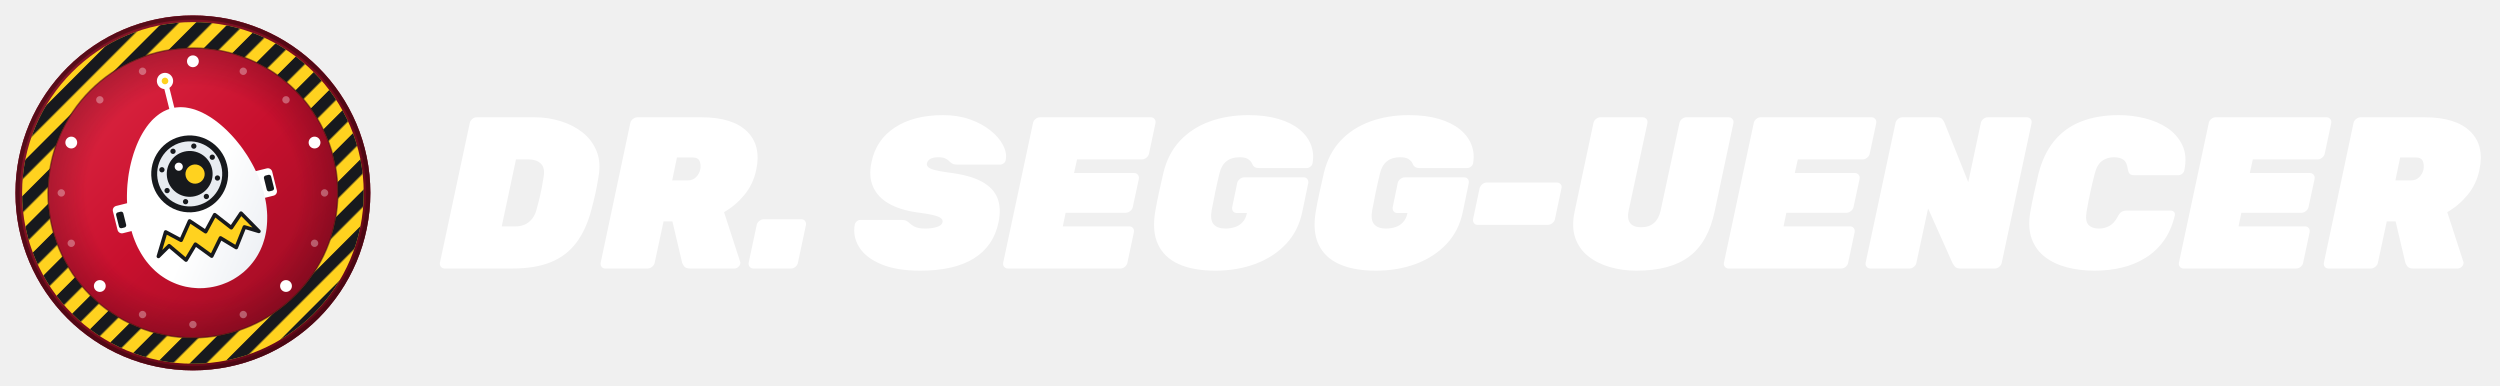
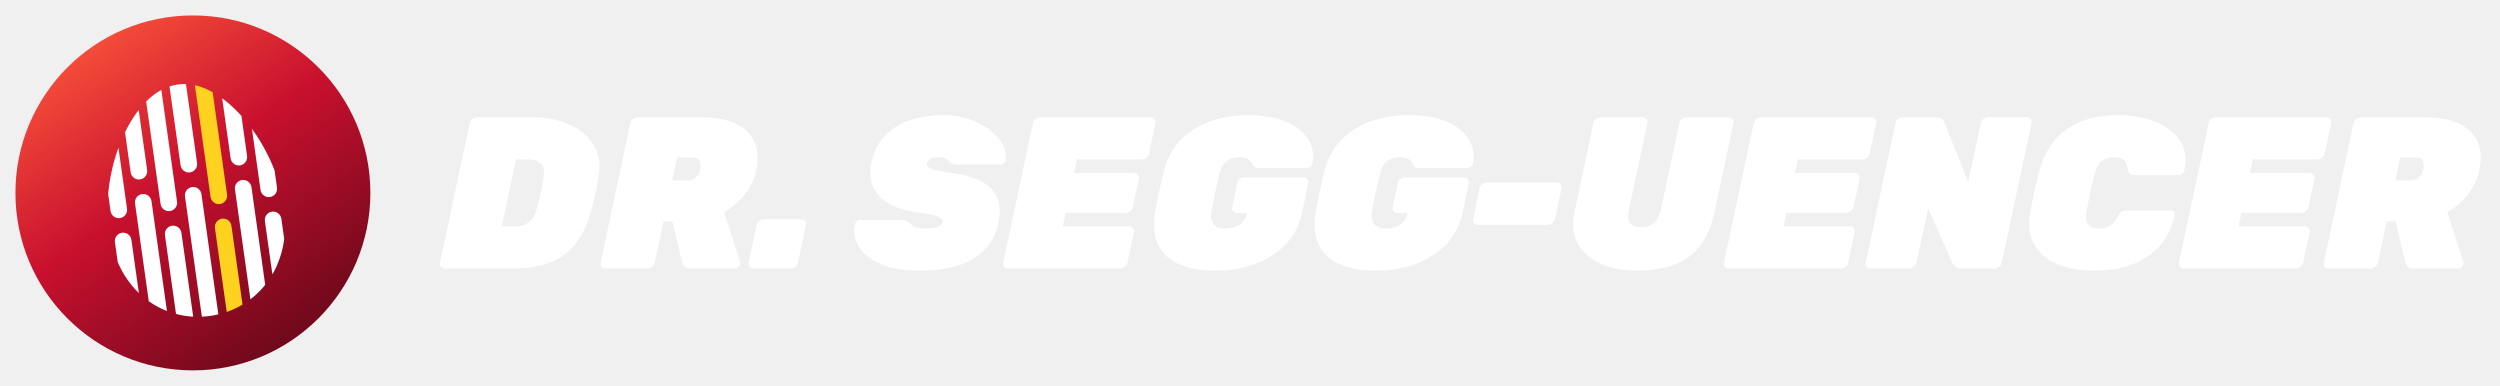
<svg xmlns="http://www.w3.org/2000/svg" viewBox="0 0 1296 200" width="1296" height="200">
-   <defs>
-     <linearGradient id="gldark" x1="0" y1="0" x2="1" y2="1">
-       <stop offset="0" stop-color="#e8344d" />
-       <stop offset="0.5" stop-color="#c8102e" />
-       <stop offset="1" stop-color="#860a1e" />
-     </linearGradient>
-     <radialGradient id="vldark" cx="0.5" cy="0.5" r="0.5">
-       <stop offset="0.6" stop-color="#3a0610" stop-opacity="0" />
-       <stop offset="0.86" stop-color="#3a0610" stop-opacity="0.32" />
-       <stop offset="1" stop-color="#3a0610" stop-opacity="0.62" />
-     </radialGradient>
-   </defs>
-   <circle cx="100" cy="100.0" r="92" fill="url(#gldark)" />
-   <circle cx="100" cy="100.0" r="92" fill="url(#vldark)" />
-   <circle cx="100" cy="100.0" r="90.9" fill="none" stroke="#3a0610" stroke-opacity="0.55" stroke-width="2.2" />
-   <clipPath id="cildark">
-     <circle cx="256.0" cy="256.0" r="196.0" />
-   </clipPath>
  <g transform="translate(1.87 1.87) scale(0.38333)">
-     <clipPath id="crldark">
-       <path d="M25.0,256.0 a231.0,231.0 0 1 0 462.0,0 a231.0,231.0 0 1 0 -462.0,0Z M60.0,256.0 a196.0,196.0 0 1 0 392.0,0 a196.0,196.0 0 1 0 -392.0,0Z" clip-rule="evenodd" />
+     <defs>
+       <linearGradient id="gldark" x1="0.15" y1="0" x2="0.85" y2="1">
+         <stop offset="0" stop-color="#ff5a3c" />
+         <stop offset="0.45" stop-color="#c8102e" />
+         <stop offset="1" stop-color="#5e0718" />
+       </linearGradient>
+     </defs>
+     <circle cx="256.0" cy="256.0" r="240" fill="url(#gldark)" />
+     <clipPath id="celdark">
+       <path d="M256.0,108.0 L256.9,108.0 L257.7,108.0 L258.6,108.1 L259.5,108.1 L260.3,108.2 L261.2,108.2 L262.1,108.3 L262.9,108.4 L263.8,108.5 L264.6,108.6 L265.5,108.7 L266.4,108.9 L267.2,109.0 L268.1,109.2 L269.0,109.4 L269.8,109.5 L270.7,109.7 L271.5,109.9 L272.4,110.2 L273.3,110.4 L274.1,110.6 L275.0,110.9 L275.8,111.2 L276.7,111.5 L277.6,111.7 L278.4,112.0 L279.3,112.4 L280.1,112.7 L281.0,113.0 L281.8,113.4 L282.7,113.7 L283.5,114.1 L284.4,114.5 L285.2,114.9 L286.1,115.3 L286.9,115.7 L287.8,116.2 L288.6,116.6 L289.4,117.1 L290.3,117.5 L291.1,118.0 L292.0,118.5 L292.8,119.0 L293.6,119.5 L294.5,120.0 L295.3,120.6 L296.1,121.1 L297.0,121.7 L297.8,122.2 L298.6,122.8 L299.5,123.4 L300.3,124.0 L301.1,124.6 L301.9,125.2 L302.8,125.9 L303.6,126.5 L304.4,127.1 L305.2,127.8 L306.0,128.5 L306.8,129.2 L307.6,129.9 L308.4,130.6 L309.2,131.3 L310.0,132.0 L310.8,132.7 L311.6,133.5 L312.4,134.2 L313.2,135.0 L314.0,135.8 L314.8,136.6 L315.6,137.4 L316.4,138.2 L317.2,139.0 L317.9,139.8 L318.7,140.7 L319.5,141.5 L320.3,142.3 L321.0,143.2 L321.8,144.1 L322.6,145.0 L323.3,145.9 L324.1,146.8 L324.8,147.7 L325.6,148.6 L326.3,149.5 L327.1,150.4 L327.8,151.4 L328.5,152.3 L329.3,153.3 L330.0,154.3 L330.7,155.3 L331.4,156.2 L332.2,157.2 L332.9,158.2 L333.6,159.3 L334.3,160.3 L335.0,161.3 L335.7,162.3 L336.4,163.4 L337.1,164.4 L337.8,165.5 L338.5,166.6 L339.1,167.6 L339.8,168.7 L340.5,169.8 L341.2,170.9 L341.8,172.0 L342.5,173.1 L343.1,174.2 L343.8,175.4 L344.4,176.5 L345.1,177.6 L345.7,178.8 L346.3,179.9 L347.0,181.1 L347.6,182.3 L348.2,183.4 L348.8,184.6 L349.4,185.8 L350.0,187.0 L350.6,188.2 L351.2,189.4 L351.8,190.6 L352.4,191.8 L352.9,193.0 L353.5,194.3 L354.1,195.5 L354.6,196.7 L355.2,198.0 L355.7,199.2 L356.3,200.5 L356.8,201.7 L357.3,203.0 L357.8,204.3 L358.3,205.5 L358.9,206.8 L359.4,208.1 L359.8,209.4 L360.3,210.7 L360.8,212.0 L361.3,213.3 L361.8,214.6 L362.2,215.9 L362.7,217.2 L363.1,218.5 L363.6,219.8 L364.0,221.1 L364.4,222.4 L364.8,223.8 L365.3,225.1 L365.7,226.4 L366.1,227.8 L366.5,229.1 L366.8,230.5 L367.2,231.8 L367.6,233.1 L367.9,234.5 L368.3,235.9 L368.6,237.2 L369.0,238.6 L369.3,239.9 L369.6,241.3 L369.9,242.6 L370.2,244.0 L370.5,245.4 L370.8,246.7 L371.1,248.1 L371.4,249.5 L371.7,250.9 L371.9,252.2 L372.2,253.6 L372.4,255.0 L372.6,256.4 L372.9,257.7 L373.1,259.1 L373.3,260.5 L373.5,261.9 L373.7,263.2 L373.8,264.6 L374.0,266.0 L374.2,267.4 L374.3,268.8 L374.5,270.1 L374.6,271.5 L374.7,272.9 L374.8,274.3 L374.9,275.6 L375.0,277.0 L375.1,278.4 L375.2,279.8 L375.3,281.1 L375.3,282.5 L375.4,283.9 L375.4,285.3 L375.4,286.6 L375.5,288.0 L375.5,289.4 L375.5,290.7 L375.5,292.1 L375.4,293.4 L375.4,294.8 L375.4,296.1 L375.3,297.5 L375.3,298.9 L375.2,300.2 L375.1,301.5 L375.0,302.9 L374.9,304.2 L374.8,305.6 L374.7,306.9 L374.6,308.2 L374.4,309.6 L374.3,310.9 L374.1,312.2 L374.0,313.5 L373.8,314.8 L373.6,316.1 L373.4,317.4 L373.2,318.7 L373.0,320.0 L372.7,321.3 L372.5,322.6 L372.2,323.9 L372.0,325.2 L371.7,326.5 L371.4,327.7 L371.1,329.0 L370.8,330.3 L370.5,331.5 L370.2,332.8 L369.8,334.0 L369.5,335.3 L369.1,336.5 L368.8,337.7 L368.4,339.0 L368.0,340.2 L367.6,341.4 L367.2,342.6 L366.8,343.8 L366.4,345.0 L365.9,346.2 L365.5,347.4 L365.0,348.6 L364.6,349.7 L364.1,350.9 L363.6,352.1 L363.1,353.2 L362.6,354.4 L362.1,355.5 L361.5,356.6 L361.0,357.8 L360.4,358.9 L359.9,360.0 L359.3,361.1 L358.7,362.2 L358.1,363.3 L357.5,364.4 L356.9,365.4 L356.3,366.5 L355.7,367.6 L355.1,368.6 L354.4,369.7 L353.7,370.7 L353.1,371.7 L352.4,372.7 L351.7,373.8 L351.0,374.8 L350.3,375.8 L349.6,376.7 L348.9,377.7 L348.1,378.7 L347.4,379.7 L346.7,380.6 L345.9,381.6 L345.1,382.5 L344.3,383.4 L343.6,384.3 L342.8,385.2 L342.0,386.1 L341.1,387.0 L340.3,387.9 L339.5,388.8 L338.7,389.7 L337.8,390.5 L337.0,391.3 L336.1,392.2 L335.2,393.0 L334.3,393.8 L333.4,394.6 L332.6,395.4 L331.6,396.2 L330.7,397.0 L329.8,397.8 L328.9,398.5 L328.0,399.3 L327.0,400.0 L326.1,400.7 L325.1,401.4 L324.1,402.1 L323.2,402.8 L322.2,403.5 L321.2,404.2 L320.2,404.9 L319.2,405.5 L318.2,406.1 L317.2,406.8 L316.2,407.4 L315.2,408.0 L314.1,408.6 L313.1,409.2 L312.1,409.8 L311.0,410.3 L310.0,410.9 L308.9,411.4 L307.8,412.0 L306.8,412.5 L305.7,413.0 L304.6,413.5 L303.5,414.0 L302.4,414.5 L301.3,414.9 L300.2,415.4 L299.1,415.8 L298.0,416.3 L296.9,416.7 L295.8,417.1 L294.7,417.5 L293.5,417.9 L292.4,418.3 L291.3,418.6 L290.1,419.0 L289.0,419.3 L287.8,419.6 L286.7,420.0 L285.5,420.3 L284.4,420.5 L283.2,420.8 L282.1,421.1 L280.9,421.4 L279.7,421.6 L278.5,421.8 L277.4,422.1 L276.2,422.3 L275.0,422.5 L273.8,422.6 L272.7,422.8 L271.5,423.0 L270.3,423.1 L269.1,423.3 L267.9,423.4 L266.7,423.5 L265.5,423.6 L264.4,423.7 L263.2,423.8 L262.0,423.8 L260.8,423.9 L259.6,423.9 L258.4,424.0 L257.2,424.0 L256.0,424.0 L254.8,424.0 L253.6,424.0 L252.4,423.9 L251.2,423.9 L250.0,423.8 L248.8,423.8 L247.6,423.7 L246.5,423.6 L245.3,423.5 L244.1,423.4 L242.9,423.3 L241.7,423.1 L240.5,423.0 L239.3,422.8 L238.2,422.6 L237.0,422.5 L235.8,422.3 L234.6,422.1 L233.5,421.8 L232.3,421.6 L231.1,421.4 L229.9,421.1 L228.8,420.8 L227.6,420.5 L226.5,420.3 L225.3,420.0 L224.2,419.6 L223.0,419.3 L221.9,419.0 L220.7,418.6 L219.6,418.3 L218.5,417.9 L217.3,417.5 L216.2,417.1 L215.1,416.7 L214.0,416.3 L212.9,415.8 L211.8,415.4 L210.7,414.9 L209.6,414.5 L208.5,414.0 L207.4,413.5 L206.3,413.0 L205.2,412.5 L204.2,412.0 L203.1,411.4 L202.0,410.9 L201.0,410.3 L199.9,409.8 L198.9,409.2 L197.9,408.6 L196.8,408.0 L195.8,407.4 L194.8,406.8 L193.8,406.1 L192.8,405.5 L191.8,404.9 L190.8,404.2 L189.8,403.5 L188.8,402.8 L187.9,402.1 L186.9,401.4 L185.9,400.7 L185.0,400.0 L184.0,399.3 L183.1,398.5 L182.2,397.8 L181.3,397.0 L180.4,396.2 L179.4,395.4 L178.6,394.6 L177.7,393.8 L176.8,393.0 L175.9,392.2 L175.0,391.3 L174.2,390.5 L173.3,389.7 L172.5,388.8 L171.7,387.9 L170.9,387.0 L170.0,386.1 L169.2,385.2 L168.4,384.3 L167.7,383.4 L166.9,382.5 L166.1,381.6 L165.3,380.6 L164.6,379.7 L163.9,378.7 L163.1,377.7 L162.4,376.7 L161.7,375.8 L161.0,374.8 L160.3,373.8 L159.6,372.7 L158.9,371.7 L158.3,370.7 L157.6,369.7 L156.9,368.6 L156.3,367.6 L155.7,366.5 L155.1,365.4 L154.5,364.4 L153.9,363.3 L153.3,362.2 L152.7,361.1 L152.1,360.0 L151.6,358.9 L151.0,357.8 L150.5,356.6 L149.9,355.5 L149.4,354.4 L148.9,353.2 L148.4,352.1 L147.9,350.9 L147.4,349.7 L147.0,348.6 L146.5,347.4 L146.1,346.2 L145.6,345.0 L145.2,343.8 L144.8,342.6 L144.4,341.4 L144.0,340.2 L143.6,339.0 L143.2,337.7 L142.9,336.5 L142.5,335.3 L142.2,334.0 L141.8,332.8 L141.5,331.5 L141.2,330.3 L140.9,329.0 L140.6,327.7 L140.3,326.5 L140.0,325.2 L139.8,323.9 L139.5,322.6 L139.3,321.3 L139.0,320.0 L138.8,318.7 L138.6,317.4 L138.4,316.1 L138.2,314.8 L138.0,313.5 L137.9,312.2 L137.7,310.9 L137.6,309.6 L137.4,308.2 L137.3,306.9 L137.2,305.6 L137.1,304.2 L137.0,302.9 L136.9,301.5 L136.8,300.2 L136.7,298.9 L136.7,297.5 L136.6,296.1 L136.6,294.8 L136.6,293.4 L136.5,292.1 L136.5,290.7 L136.5,289.4 L136.5,288.0 L136.6,286.6 L136.6,285.3 L136.6,283.9 L136.7,282.5 L136.7,281.1 L136.8,279.8 L136.9,278.4 L137.0,277.0 L137.1,275.6 L137.2,274.3 L137.3,272.9 L137.4,271.5 L137.5,270.1 L137.7,268.8 L137.8,267.4 L138.0,266.0 L138.2,264.6 L138.3,263.2 L138.5,261.9 L138.7,260.5 L138.9,259.1 L139.1,257.7 L139.4,256.4 L139.6,255.0 L139.8,253.6 L140.1,252.2 L140.3,250.9 L140.6,249.5 L140.9,248.1 L141.2,246.7 L141.5,245.4 L141.8,244.0 L142.1,242.6 L142.4,241.3 L142.7,239.9 L143.0,238.6 L143.4,237.2 L143.7,235.9 L144.1,234.5 L144.4,233.1 L144.8,231.8 L145.2,230.5 L145.5,229.1 L145.9,227.8 L146.3,226.4 L146.7,225.1 L147.2,223.8 L147.6,222.4 L148.0,221.1 L148.4,219.8 L148.9,218.5 L149.3,217.2 L149.8,215.9 L150.2,214.6 L150.7,213.3 L151.2,212.0 L151.7,210.7 L152.2,209.4 L152.6,208.1 L153.1,206.8 L153.7,205.5 L154.2,204.3 L154.7,203.0 L155.2,201.7 L155.7,200.5 L156.3,199.2 L156.8,198.0 L157.4,196.7 L157.9,195.5 L158.5,194.3 L159.1,193.0 L159.6,191.8 L160.2,190.6 L160.8,189.4 L161.4,188.2 L162.0,187.0 L162.6,185.8 L163.2,184.6 L163.8,183.4 L164.4,182.3 L165.0,181.1 L165.7,179.9 L166.3,178.8 L166.9,177.6 L167.6,176.5 L168.2,175.4 L168.9,174.2 L169.5,173.1 L170.2,172.0 L170.8,170.9 L171.5,169.8 L172.2,168.7 L172.9,167.6 L173.5,166.6 L174.2,165.5 L174.9,164.4 L175.6,163.4 L176.3,162.3 L177.0,161.3 L177.7,160.3 L178.4,159.3 L179.1,158.2 L179.8,157.2 L180.6,156.2 L181.3,155.3 L182.0,154.3 L182.7,153.3 L183.5,152.3 L184.2,151.4 L184.9,150.4 L185.7,149.5 L186.4,148.6 L187.2,147.7 L187.9,146.8 L188.7,145.9 L189.4,145.0 L190.2,144.1 L191.0,143.2 L191.7,142.3 L192.5,141.5 L193.3,140.7 L194.1,139.8 L194.8,139.0 L195.6,138.2 L196.4,137.4 L197.2,136.6 L198.0,135.8 L198.8,135.0 L199.6,134.2 L200.4,133.5 L201.2,132.7 L202.0,132.0 L202.8,131.3 L203.6,130.6 L204.4,129.9 L205.2,129.2 L206.0,128.5 L206.8,127.8 L207.6,127.1 L208.4,126.5 L209.2,125.9 L210.1,125.2 L210.9,124.6 L211.7,124.0 L212.5,123.4 L213.4,122.8 L214.2,122.2 L215.0,121.7 L215.9,121.1 L216.7,120.6 L217.5,120.0 L218.4,119.5 L219.2,119.0 L220.0,118.5 L220.9,118.0 L221.7,117.5 L222.6,117.1 L223.4,116.6 L224.2,116.2 L225.1,115.7 L225.9,115.3 L226.8,114.9 L227.6,114.5 L228.5,114.1 L229.3,113.7 L230.2,113.4 L231.0,113.0 L231.9,112.7 L232.7,112.4 L233.6,112.0 L234.4,111.7 L235.3,111.5 L236.2,111.2 L237.0,110.9 L237.9,110.6 L238.7,110.4 L239.6,110.2 L240.5,109.9 L241.3,109.7 L242.2,109.5 L243.0,109.4 L243.9,109.2 L244.8,109.0 L245.6,108.9 L246.5,108.7 L247.4,108.6 L248.2,108.5 L249.1,108.4 L249.9,108.3 L250.8,108.2 L251.7,108.2 L252.5,108.1 L253.4,108.1 L254.3,108.0 L255.1,108.0Z" />
    </clipPath>
-     <defs>
-       <pattern id="hzldark" patternUnits="userSpaceOnUse" width="32.0" height="32.0" patternTransform="rotate(45 256.0 256.0)">
-         <rect width="16.0" height="32.0" fill="#17191d" />
-       </pattern>
-     </defs>
-     <path d="M25.0,256.0 a231.0,231.0 0 1 0 462.0,0 a231.0,231.0 0 1 0 -462.0,0Z M60.0,256.0 a196.0,196.0 0 1 0 392.0,0 a196.0,196.0 0 1 0 -392.0,0Z" fill-rule="evenodd" fill="#ffd21f" />
-     <rect x="0" y="0" width="512" height="512" fill="url(#hzldark)" clip-path="url(#crldark)" />
-     <circle cx="256.0" cy="256.0" r="196.0" fill="none" stroke="#3a0610" stroke-opacity="0.5" stroke-width="2" />
-     <g clip-path="url(#cildark)">
-       <defs>
-         <linearGradient id="shldark" x1="0" y1="0" x2="1" y2="1">
-           <stop offset="0" stop-color="#fff" />
-           <stop offset="0.55" stop-color="#fff" />
-           <stop offset="1" stop-color="#e8ecf1" />
-         </linearGradient>
-       </defs>
-       <circle cx="256.0" cy="78.0" r="8.0" fill="#fff" />
-       <circle cx="324.1" cy="91.5" r="5.0" fill="#ffffff55" />
-       <circle cx="381.9" cy="130.1" r="5.0" fill="#ffffff55" />
-       <circle cx="420.5" cy="187.9" r="8.0" fill="#fff" />
-       <circle cx="434.0" cy="256.0" r="5.0" fill="#ffffff55" />
-       <circle cx="420.5" cy="324.1" r="5.0" fill="#ffffff55" />
-       <circle cx="381.9" cy="381.9" r="8.0" fill="#fff" />
-       <circle cx="324.1" cy="420.5" r="5.0" fill="#ffffff55" />
-       <circle cx="256.0" cy="434.0" r="5.0" fill="#ffffff55" />
-       <circle cx="187.9" cy="420.5" r="5.0" fill="#ffffff55" />
-       <circle cx="130.1" cy="381.9" r="8.0" fill="#fff" />
-       <circle cx="91.5" cy="324.1" r="5.0" fill="#ffffff55" />
-       <circle cx="78.0" cy="256.0" r="5.0" fill="#ffffff55" />
-       <circle cx="91.5" cy="187.9" r="8.0" fill="#fff" />
-       <circle cx="130.1" cy="130.1" r="5.0" fill="#ffffff55" />
-       <circle cx="187.9" cy="91.5" r="5.0" fill="#ffffff55" />
-       <g transform="rotate(-14 256.0 256.0)">
-         <rect x="252.5" y="104.0" width="7" height="40" rx="3.5" fill="#fff" />
-         <circle cx="256.0" cy="100.0" r="11" fill="#fff" />
-         <circle cx="256.0" cy="100.0" r="4.5" fill="#ffd21f" />
-         <rect x="145.0" y="248.0" width="34" height="38" rx="6" fill="#fff" />
-         <rect x="148.0" y="257.0" width="10" height="22" rx="3" fill="#17191d" />
-         <rect x="333.0" y="248.0" width="34" height="38" rx="6" fill="#fff" />
-         <rect x="354.0" y="257.0" width="10" height="22" rx="3" fill="#17191d" />
-         <path d="M256.0,138.0 L259.0,138.1 L262.1,138.4 L265.1,138.9 L268.1,139.5 L271.1,140.4 L274.1,141.4 L277.1,142.7 L280.1,144.1 L283.1,145.7 L286.0,147.4 L288.9,149.4 L291.8,151.5 L294.7,153.8 L297.5,156.3 L300.3,158.9 L303.1,161.7 L305.8,164.6 L308.5,167.7 L311.1,170.9 L313.7,174.3 L316.2,177.8 L318.7,181.5 L321.1,185.2 L323.4,189.1 L325.7,193.1 L327.9,197.2 L330.0,201.4 L332.0,205.7 L334.0,210.1 L335.8,214.5 L337.5,219.1 L339.2,223.7 L340.7,228.3 L342.1,233.1 L343.4,237.8 L344.6,242.6 L345.6,247.4 L346.6,252.3 L347.4,257.1 L348.0,262.0 L348.5,266.9 L348.9,271.7 L349.1,276.6 L349.1,281.4 L349.0,286.2 L348.8,290.9 L348.4,295.7 L347.8,300.3 L347.1,304.9 L346.2,309.5 L345.1,313.9 L343.9,318.3 L342.5,322.6 L341.0,326.8 L339.3,330.9 L337.4,334.9 L335.4,338.8 L333.2,342.5 L330.9,346.2 L328.4,349.7 L325.8,353.1 L323.0,356.3 L320.1,359.4 L317.1,362.3 L313.9,365.1 L310.6,367.7 L307.2,370.2 L303.7,372.5 L300.1,374.6 L296.4,376.6 L292.6,378.3 L288.8,379.9 L284.8,381.3 L280.8,382.6 L276.8,383.6 L272.7,384.5 L268.5,385.1 L264.4,385.6 L260.2,385.9 L256.0,386.0 L251.8,385.9 L247.6,385.6 L243.5,385.1 L239.3,384.5 L235.2,383.6 L231.2,382.6 L227.2,381.3 L223.2,379.9 L219.4,378.3 L215.6,376.6 L211.9,374.6 L208.3,372.5 L204.8,370.2 L201.4,367.7 L198.1,365.1 L194.9,362.3 L191.9,359.4 L189.0,356.3 L186.2,353.1 L183.6,349.7 L181.1,346.2 L178.8,342.5 L176.6,338.8 L174.6,334.9 L172.7,330.9 L171.0,326.8 L169.5,322.6 L168.1,318.3 L166.9,313.9 L165.8,309.5 L164.9,304.9 L164.2,300.3 L163.6,295.7 L163.2,290.9 L163.0,286.2 L162.9,281.4 L162.9,276.6 L163.1,271.7 L163.5,266.9 L164.0,262.0 L164.6,257.1 L165.4,252.3 L166.4,247.4 L167.4,242.6 L168.6,237.8 L169.9,233.1 L171.3,228.3 L172.8,223.7 L174.5,219.1 L176.2,214.5 L178.0,210.1 L180.0,205.7 L182.0,201.4 L184.1,197.2 L186.3,193.1 L188.6,189.1 L190.9,185.2 L193.3,181.5 L195.8,177.8 L198.3,174.3 L200.9,170.9 L203.5,167.7 L206.2,164.6 L208.9,161.7 L211.7,158.9 L214.5,156.3 L217.3,153.8 L220.2,151.5 L223.1,149.4 L226.0,147.4 L228.9,145.7 L231.9,144.1 L234.9,142.7 L237.9,141.4 L240.9,140.4 L243.9,139.5 L246.9,138.9 L249.9,138.4 L253.0,138.1Z" fill="url(#shldark)" />
-         <circle cx="258.0" cy="230.0" r="52" fill="#17191d" />
-         <circle cx="258.0" cy="230.0" r="44" fill="#e8ecf1" />
-         <circle cx="293.1" cy="244.5" r="3.6" fill="#17191d" />
-         <circle cx="272.5" cy="265.1" r="3.6" fill="#17191d" />
-         <circle cx="243.5" cy="265.1" r="3.6" fill="#17191d" />
-         <circle cx="222.9" cy="244.5" r="3.6" fill="#17191d" />
-         <circle cx="222.9" cy="215.5" r="3.6" fill="#17191d" />
-         <circle cx="243.5" cy="194.9" r="3.6" fill="#17191d" />
-         <circle cx="272.5" cy="194.9" r="3.6" fill="#17191d" />
-         <circle cx="293.1" cy="215.5" r="3.6" fill="#17191d" />
-         <circle cx="258.0" cy="230.0" r="31" fill="#17191d" />
-         <circle cx="265.0" cy="232.0" r="13" fill="#ffd21f" />
-         <circle cx="246.0" cy="217.0" r="5.5" fill="#fff" />
-         <path d="M190.0,328.0 L207.5,298.4 L225.0,314.2 L242.5,291.8 L260.0,311.0 L277.5,291.8 L295.0,314.2 L312.5,298.4 L330.0,328.0 L330.0,328.0 L312.5,317.6 L295.0,341.8 L277.5,324.2 L260.0,345.0 L242.5,324.2 L225.0,341.8 L207.5,317.6 L190.0,328.0Z" fill="#ffd21f" stroke="#17191d" stroke-width="5" stroke-linejoin="round" />
+     <g transform="rotate(-8 256.0 256.0)">
+       <g clip-path="url(#celdark)">
+         <rect x="142.3" y="145.7" width="22.5" height="130.3" rx="11.3" fill="#fff" />
+         <rect x="142.3" y="296.0" width="22.5" height="126.8" rx="11.3" fill="#fff" />
+         <rect x="176.5" y="87.0" width="22.5" height="141.0" rx="11.3" fill="#fff" />
+         <rect x="176.5" y="248.0" width="22.5" height="214.1" rx="11.3" fill="#fff" />
+         <rect x="210.6" y="57.4" width="22.5" height="218.6" rx="11.3" fill="#fff" />
+         <rect x="210.6" y="296.0" width="22.5" height="183.0" rx="11.3" fill="#fff" />
+         <rect x="244.7" y="48.0" width="22.5" height="180.0" rx="11.3" fill="#fff" />
+         <rect x="244.7" y="248.0" width="22.5" height="236.0" rx="11.3" fill="#fff" />
+         <rect x="278.9" y="57.4" width="22.5" height="218.6" rx="11.3" fill="#ffd21f" />
+         <rect x="278.9" y="296.0" width="22.5" height="183.0" rx="11.3" fill="#ffd21f" />
+         <rect x="313.0" y="87.0" width="22.5" height="141.0" rx="11.3" fill="#fff" />
+         <rect x="313.0" y="248.0" width="22.5" height="214.1" rx="11.3" fill="#fff" />
+         <rect x="347.1" y="145.7" width="22.5" height="130.3" rx="11.3" fill="#fff" />
+         <rect x="347.1" y="296.0" width="22.5" height="126.8" rx="11.3" fill="#fff" />
      </g>
    </g>
  </g>
  <path transform="translate(228.4,139.2)" d="M2.128 0.0Q0.896 0.0 0.168 -0.896Q-0.56 -1.792 -0.336 -3.024L15.12 -75.376Q15.344 -76.608 16.408 -77.504Q17.472 -78.4 18.704 -78.4H48.72Q55.776 -78.4 62.272 -76.384Q68.768 -74.368 73.64 -70.504Q78.512 -66.64 80.864 -60.872Q83.216 -55.104 81.872 -47.6Q81.088 -42.784 80.304 -39.144Q79.52 -35.504 78.288 -30.912Q75.6 -20.384 70.448 -13.496Q65.296 -6.608 57.176 -3.304Q49.056 0.0 37.184 0.0ZM31.696 -21.84H38.976Q41.44 -21.84 43.624 -22.792Q45.808 -23.744 47.432 -25.76Q49.056 -27.776 49.84 -30.912Q50.736 -34.16 51.352 -36.736Q51.968 -39.312 52.472 -41.944Q52.976 -44.576 53.424 -47.6Q54.208 -52.304 51.912 -54.432Q49.616 -56.56 45.808 -56.56H39.088ZM85.344 0.0Q84.112 0.0 83.44 -0.896Q82.768 -1.792 82.992 -3.024L98.336 -75.376Q98.56 -76.608 99.68 -77.504Q100.8 -78.4 102.032 -78.4H135.184Q151.312 -78.4 158.816 -71.12Q166.32 -63.84 163.632 -51.184Q162.064 -43.68 157.472 -38.136Q152.88 -32.592 146.944 -29.232L155.232 -3.696Q155.344 -3.36 155.4 -3.136Q155.456 -2.912 155.344 -2.464Q155.12 -1.456 154.224 -0.728Q153.328 0.0 152.32 0.0H129.36Q127.12 0.0 126.28 -1.12Q125.44 -2.24 125.216 -3.024L120.176 -24.416H115.584L110.992 -3.024Q110.768 -1.792 109.648 -0.896Q108.528 0.0 107.296 0.0ZM120.064 -45.696H128.24Q130.816 -45.696 132.496 -47.432Q134.176 -49.168 134.624 -51.408Q135.072 -53.648 134.288 -55.608Q133.504 -57.568 130.704 -57.568H122.528ZM162.176 0.0Q160.944 0.0 160.216 -0.896Q159.488 -1.792 159.712 -3.024L163.856 -22.512Q164.08 -23.744 165.2 -24.64Q166.32 -25.536 167.552 -25.536H187.04Q188.272 -25.536 188.944 -24.64Q189.616 -23.744 189.392 -22.512L185.248 -3.024Q185.024 -1.792 183.96 -0.896Q182.896 0.0 181.664 0.0ZM248.64 1.12Q236.32 1.12 228.368 -2.24Q220.416 -5.6 217.0 -11.088Q213.584 -16.576 214.704 -22.736Q214.928 -23.744 215.768 -24.472Q216.608 -25.2 217.616 -25.2H238.896Q240.688 -25.2 241.528 -24.696Q242.368 -24.192 243.376 -23.296Q244.272 -22.512 245.336 -21.896Q246.4 -21.28 247.856 -21.0Q249.312 -20.72 251.104 -20.72Q254.912 -20.72 257.376 -21.56Q259.84 -22.4 260.176 -23.856Q260.512 -25.2 259.392 -26.096Q258.272 -26.992 255.248 -27.72Q252.224 -28.448 246.848 -29.12Q238.224 -30.352 232.4 -33.656Q226.576 -36.96 224.168 -42.448Q221.76 -47.936 223.44 -55.328Q225.792 -66.752 235.536 -73.136Q245.28 -79.52 260.512 -79.52Q268.128 -79.52 274.344 -77.336Q280.56 -75.152 284.984 -71.624Q289.408 -68.096 291.536 -64.064Q293.664 -60.032 292.992 -56.336Q292.88 -55.328 291.984 -54.6Q291.088 -53.872 290.192 -53.872H267.792Q266.224 -53.872 265.384 -54.32Q264.544 -54.768 263.648 -55.664Q263.2 -56.224 261.856 -56.952Q260.512 -57.68 258.16 -57.68Q255.36 -57.68 253.904 -56.84Q252.448 -56.0 252.112 -54.544Q251.888 -53.536 252.728 -52.64Q253.568 -51.744 256.088 -51.072Q258.608 -50.4 263.536 -49.728Q274.512 -48.384 280.616 -45.024Q286.72 -41.664 288.736 -36.344Q290.752 -31.024 289.184 -23.744Q286.608 -11.536 276.416 -5.208Q266.224 1.12 248.64 1.12ZM294.112 0.0Q292.88 0.0 292.152 -0.896Q291.424 -1.792 291.648 -3.024L307.104 -75.376Q307.328 -76.608 308.392 -77.504Q309.456 -78.4 310.688 -78.4H368.144Q369.376 -78.4 370.104 -77.504Q370.832 -76.608 370.608 -75.376L367.248 -59.584Q367.024 -58.352 365.904 -57.456Q364.784 -56.56 363.552 -56.56H329.952L328.384 -49.504H359.52Q360.752 -49.504 361.48 -48.608Q362.208 -47.712 361.984 -46.48L358.848 -31.92Q358.624 -30.688 357.504 -29.792Q356.384 -28.896 355.152 -28.896H324.016L322.56 -21.84H357.056Q358.288 -21.84 358.96 -20.944Q359.632 -20.048 359.408 -18.816L356.048 -3.024Q355.824 -1.792 354.76 -0.896Q353.696 0.0 352.464 0.0ZM401.632 1.12Q390.32 1.12 382.76 -2.24Q375.2 -5.6 371.952 -12.432Q368.704 -19.264 370.496 -29.68Q371.28 -34.272 372.456 -39.648Q373.632 -45.024 374.752 -49.84Q377.216 -59.808 383.432 -66.36Q389.648 -72.912 398.72 -76.216Q407.792 -79.52 418.768 -79.52Q427.616 -79.52 434.28 -77.56Q440.944 -75.6 445.2 -72.128Q449.456 -68.656 451.192 -64.12Q452.928 -59.584 452.032 -54.544Q451.808 -53.536 450.912 -52.808Q450.016 -52.08 449.008 -52.08H424.256Q423.024 -52.08 422.352 -52.416Q421.68 -52.752 421.232 -53.312Q421.008 -53.872 420.392 -54.936Q419.776 -56.0 418.376 -56.84Q416.976 -57.68 414.176 -57.68Q410.032 -57.68 407.4 -55.608Q404.768 -53.536 403.76 -49.28Q402.64 -44.688 401.632 -39.872Q400.624 -35.056 399.728 -30.24Q398.832 -25.2 400.736 -22.96Q402.64 -20.72 406.784 -20.72Q409.584 -20.72 411.88 -21.504Q414.176 -22.288 415.8 -24.08Q417.424 -25.872 417.984 -28.672V-28.784H412.72Q411.488 -28.784 410.816 -29.68Q410.144 -30.576 410.368 -31.808L412.944 -44.24Q413.168 -45.472 414.288 -46.368Q415.408 -47.264 416.64 -47.264H447.44Q448.672 -47.264 449.344 -46.368Q450.016 -45.472 449.792 -44.24L446.768 -29.68Q444.752 -19.6 438.312 -12.768Q431.872 -5.936 422.408 -2.408Q412.944 1.12 401.632 1.12ZM484.848 1.12Q473.536 1.12 465.976 -2.24Q458.416 -5.6 455.168 -12.432Q451.92 -19.264 453.712 -29.68Q454.496 -34.272 455.672 -39.648Q456.848 -45.024 457.968 -49.84Q460.432 -59.808 466.648 -66.36Q472.864 -72.912 481.936 -76.216Q491.008 -79.52 501.984 -79.52Q510.832 -79.52 517.496 -77.56Q524.16 -75.6 528.416 -72.128Q532.672 -68.656 534.408 -64.12Q536.144 -59.584 535.248 -54.544Q535.024 -53.536 534.128 -52.808Q533.232 -52.08 532.224 -52.08H507.472Q506.24 -52.08 505.568 -52.416Q504.896 -52.752 504.448 -53.312Q504.224 -53.872 503.608 -54.936Q502.992 -56.0 501.592 -56.84Q500.192 -57.68 497.392 -57.68Q493.248 -57.68 490.616 -55.608Q487.984 -53.536 486.976 -49.28Q485.856 -44.688 484.848 -39.872Q483.84 -35.056 482.944 -30.24Q482.048 -25.2 483.952 -22.96Q485.856 -20.72 490.0 -20.72Q492.8 -20.72 495.096 -21.504Q497.392 -22.288 499.016 -24.08Q500.64 -25.872 501.2 -28.672V-28.784H495.936Q494.704 -28.784 494.032 -29.68Q493.36 -30.576 493.584 -31.808L496.16 -44.24Q496.384 -45.472 497.504 -46.368Q498.624 -47.264 499.856 -47.264H530.656Q531.888 -47.264 532.56 -46.368Q533.232 -45.472 533.008 -44.24L529.984 -29.68Q527.968 -19.6 521.528 -12.768Q515.088 -5.936 505.624 -2.408Q496.16 1.12 484.848 1.12ZM537.6 -22.624Q536.368 -22.624 535.696 -23.52Q535.024 -24.416 535.248 -25.648L538.608 -41.552Q538.944 -42.784 540.008 -43.68Q541.072 -44.576 542.304 -44.576H578.704Q579.936 -44.576 580.664 -43.68Q581.392 -42.784 581.056 -41.552L577.696 -25.648Q577.472 -24.416 576.352 -23.52Q575.232 -22.624 574 -22.624ZM619.92 1.12Q612.752 1.12 606.256 -0.728Q599.76 -2.576 595.0 -6.328Q590.24 -10.08 588.224 -15.848Q586.208 -21.616 587.888 -29.568L597.632 -75.376Q597.856 -76.608 598.92 -77.504Q599.984 -78.4 601.216 -78.4H623.168Q624.4 -78.4 625.128 -77.504Q625.856 -76.608 625.632 -75.376L615.888 -30.016Q614.992 -25.872 616.616 -23.632Q618.24 -21.392 622.384 -21.392Q626.528 -21.392 629.048 -23.632Q631.568 -25.872 632.464 -30.016L642.208 -75.376Q642.432 -76.608 643.496 -77.504Q644.56 -78.4 645.792 -78.4H667.744Q668.976 -78.4 669.704 -77.504Q670.432 -76.608 670.208 -75.376L660.464 -29.568Q657.104 -13.664 647.36 -6.272Q637.616 1.12 619.92 1.12ZM667.744 0.0Q666.512 0.0 665.784 -0.896Q665.056 -1.792 665.28 -3.024L680.736 -75.376Q680.96 -76.608 682.024 -77.504Q683.088 -78.4 684.32 -78.4H741.776Q743.008 -78.4 743.736 -77.504Q744.464 -76.608 744.24 -75.376L740.88 -59.584Q740.656 -58.352 739.536 -57.456Q738.416 -56.56 737.184 -56.56H703.584L702.016 -49.504H733.152Q734.384 -49.504 735.112 -48.608Q735.84 -47.712 735.616 -46.48L732.48 -31.92Q732.256 -30.688 731.136 -29.792Q730.016 -28.896 728.784 -28.896H697.648L696.192 -21.84H730.688Q731.92 -21.84 732.592 -20.944Q733.264 -20.048 733.04 -18.816L729.68 -3.024Q729.456 -1.792 728.392 -0.896Q727.328 0.0 726.096 0.0ZM741.216 0.0Q739.984 0.0 739.256 -0.896Q738.528 -1.792 738.752 -3.024L754.208 -75.376Q754.432 -76.608 755.496 -77.504Q756.56 -78.4 757.792 -78.4H775.488Q777.728 -78.4 778.512 -77.392Q779.296 -76.384 779.52 -75.824L791.952 -44.8L798.448 -75.376Q798.672 -76.608 799.736 -77.504Q800.8 -78.4 802.032 -78.4H822.304Q823.536 -78.4 824.264 -77.504Q824.992 -76.608 824.768 -75.376L809.312 -3.024Q809.088 -1.792 808.024 -0.896Q806.96 0.0 805.728 0.0H788.032Q785.792 0.0 784.952 -1.064Q784.112 -2.128 783.888 -2.576L771.12 -31.136L765.072 -3.024Q764.848 -1.792 763.784 -0.896Q762.72 0.0 761.488 0.0ZM857.36 1.12Q849.744 1.12 843.08 -0.616Q836.416 -2.352 831.656 -6.048Q826.896 -9.744 824.824 -15.456Q822.752 -21.168 824.096 -29.232Q824.88 -33.824 826.056 -39.088Q827.232 -44.352 828.352 -49.168Q831.04 -59.584 836.64 -66.304Q842.24 -73.024 850.64 -76.272Q859.04 -79.52 870.016 -79.52Q876.736 -79.52 883.4 -77.896Q890.064 -76.272 895.216 -72.8Q900.368 -69.328 902.944 -63.896Q905.52 -58.464 903.952 -50.848Q903.728 -49.84 902.832 -49.112Q901.936 -48.384 900.928 -48.384H878.08Q876.288 -48.384 875.616 -49.112Q874.944 -49.84 874.608 -51.632Q874.16 -55.216 872.312 -56.448Q870.464 -57.68 867.552 -57.68Q863.856 -57.68 861.224 -55.72Q858.592 -53.76 857.36 -48.608Q855.008 -39.424 853.328 -29.792Q852.432 -24.64 854.224 -22.68Q856.016 -20.72 859.712 -20.72Q862.624 -20.72 865.088 -22.064Q867.552 -23.408 869.344 -26.768Q870.352 -28.672 871.36 -29.344Q872.368 -30.016 874.16 -30.016H897.008Q898.016 -30.016 898.632 -29.288Q899.248 -28.56 899.024 -27.552Q897.232 -19.936 893.368 -14.504Q889.504 -9.072 883.96 -5.6Q878.416 -2.128 871.696 -0.504Q864.976 1.12 857.36 1.12ZM903.616 0.0Q902.384 0.0 901.656 -0.896Q900.928 -1.792 901.152 -3.024L916.608 -75.376Q916.832 -76.608 917.896 -77.504Q918.96 -78.4 920.192 -78.4H977.648Q978.88 -78.4 979.608 -77.504Q980.336 -76.608 980.112 -75.376L976.752 -59.584Q976.528 -58.352 975.408 -57.456Q974.288 -56.56 973.056 -56.56H939.456L937.888 -49.504H969.024Q970.256 -49.504 970.984 -48.608Q971.712 -47.712 971.488 -46.48L968.352 -31.92Q968.128 -30.688 967.008 -29.792Q965.888 -28.896 964.656 -28.896H933.52L932.064 -21.84H966.56Q967.792 -21.84 968.464 -20.944Q969.136 -20.048 968.912 -18.816L965.552 -3.024Q965.328 -1.792 964.264 -0.896Q963.2 0.0 961.968 0.0ZM978.656 0.0Q977.424 0.0 976.752 -0.896Q976.08 -1.792 976.304 -3.024L991.648 -75.376Q991.872 -76.608 992.992 -77.504Q994.112 -78.4 995.344 -78.4H1028.496Q1044.624 -78.4 1052.128 -71.12Q1059.632 -63.84 1056.944 -51.184Q1055.376 -43.68 1050.784 -38.136Q1046.192 -32.592 1040.256 -29.232L1048.544 -3.696Q1048.656 -3.36 1048.712 -3.136Q1048.768 -2.912 1048.656 -2.464Q1048.432 -1.456 1047.536 -0.728Q1046.64 0.0 1045.632 0.0H1022.672Q1020.432 0.0 1019.592 -1.12Q1018.752 -2.24 1018.528 -3.024L1013.488 -24.416H1008.896L1004.304 -3.024Q1004.08 -1.792 1002.96 -0.896Q1001.84 0.0 1000.608 0.0ZM1013.376 -45.696H1021.552Q1024.128 -45.696 1025.808 -47.432Q1027.488 -49.168 1027.936 -51.408Q1028.384 -53.648 1027.6 -55.608Q1026.816 -57.568 1024.016 -57.568H1015.84Z" fill="#fff" />
</svg>
